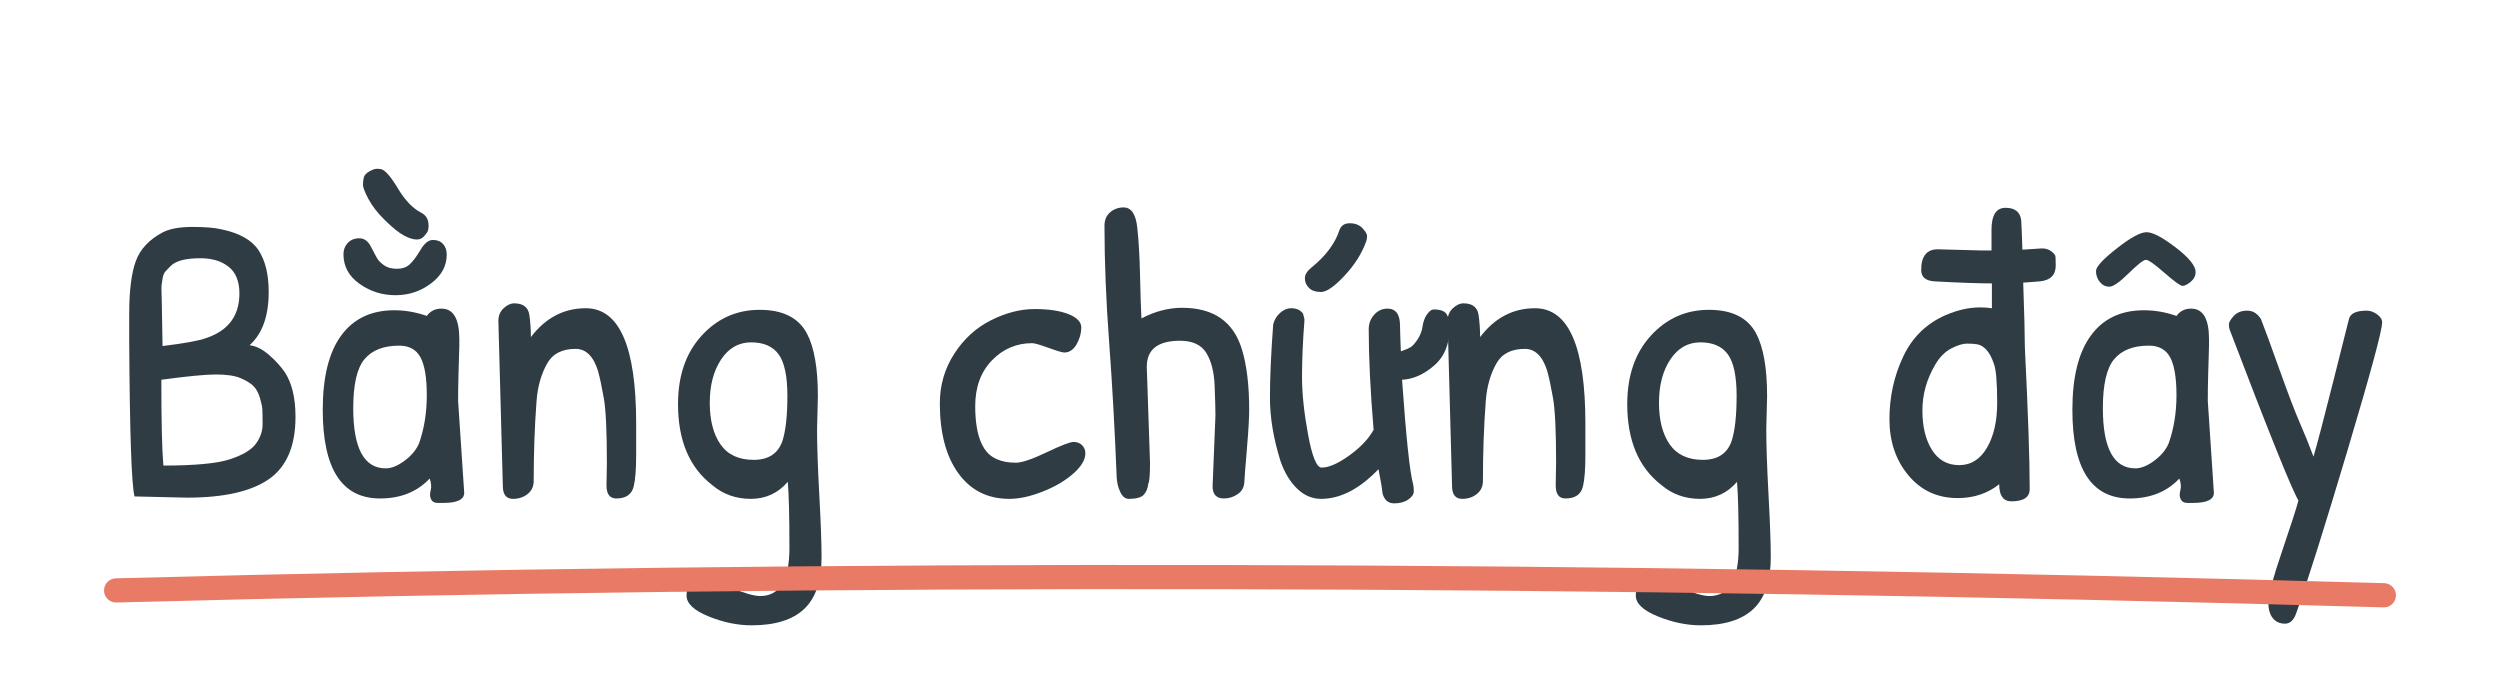
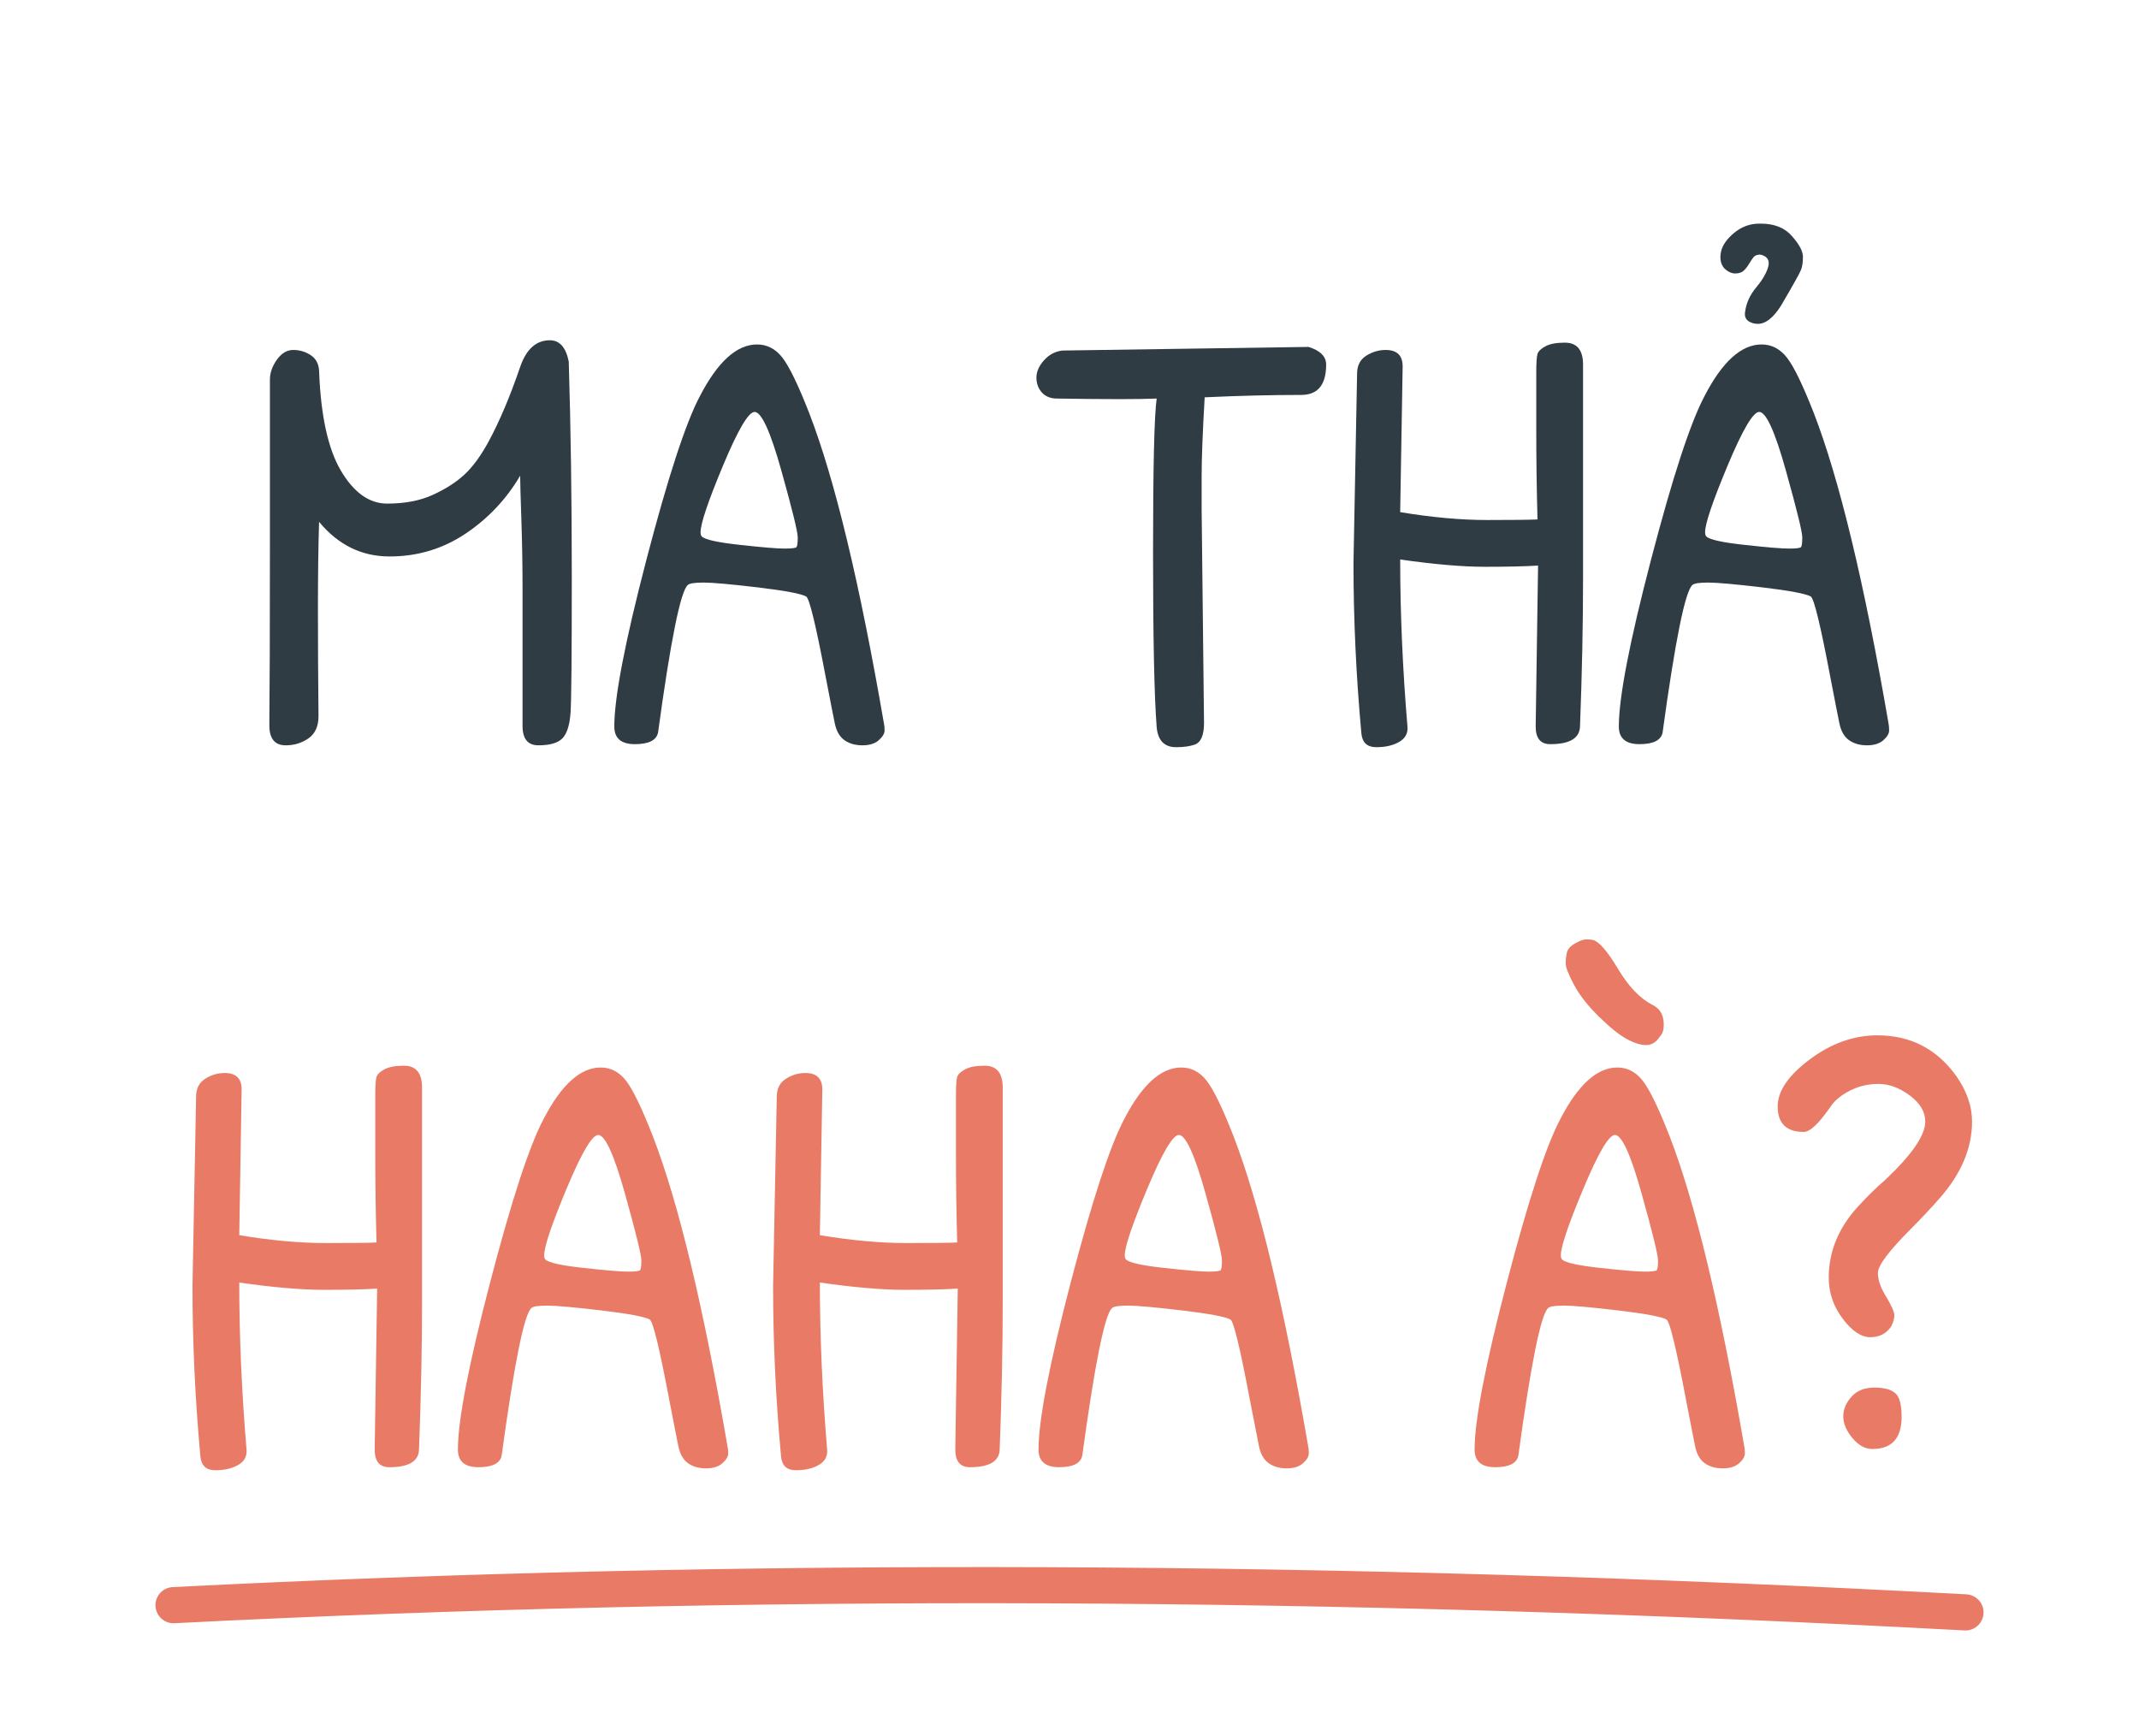
- <svg xmlns="http://www.w3.org/2000/svg" viewBox="0 0 516.58 140" role="img" aria-label="Bằng chứng đây">
-   <path d="M38.63 102.83 27.8 102.58Q26.87 99.05 26.7 70.83V64.86Q26.7 57.72 28.05 53.99Q29.39 50.25 33.68 47.98Q35.86 46.89 39.77 46.89Q43.67 46.89 45.77 47.39Q51.4 48.57 53.46 51.76Q55.52 54.95 55.52 60.33Q55.52 67.8 51.57 71.33Q53.58 71.58 55.6 73.35Q57.62 75.11 58.88 76.96Q61.06 80.32 61.06 86.12Q61.06 95.19 55.56 99.01Q50.06 102.83 38.63 102.83ZM33.42 61.92 33.59 71.5Q33.76 71.5 36.45 71.12Q39.14 70.74 40.98 70.32Q49.47 68.31 49.47 60.66Q49.47 56.88 47.24 55.12Q45.02 53.36 41.4 53.36Q36.87 53.36 35.27 54.95Q34.6 55.62 34.18 56.09Q33.76 56.55 33.59 57.56Q33.42 58.56 33.38 58.98Q33.34 59.4 33.38 60.58Q33.42 61.76 33.42 61.92ZM33.34 78.47Q33.34 91.58 33.76 96.2Q43.59 96.2 47.54 94.89Q51.48 93.59 52.87 91.7Q54.26 89.81 54.26 87.67Q54.26 85.53 54.21 84.65Q54.17 83.76 53.71 82.21Q53.25 80.66 52.37 79.77Q51.48 78.89 49.72 78.14Q47.96 77.38 44.64 77.38Q41.32 77.38 33.34 78.47Z" fill="#2F3C44" />
-   <path d="M88.02 48.32Q87.27 49.49 86.13 49.49Q85.0 49.49 83.45 48.65Q81.89 47.81 79.58 45.54Q77.27 43.28 76.14 41.13Q75.0 38.99 75.0 38.19Q75.0 37.4 75.17 36.68Q75.34 35.97 76.31 35.42Q77.27 34.88 77.86 34.88Q78.45 34.88 78.78 34.96Q80.04 35.3 82.23 38.95Q84.41 42.6 87.02 43.95Q88.36 44.62 88.53 46.13Q88.7 47.64 88.02 48.32ZM92.31 52.6Q92.31 56.13 89.07 58.56Q85.84 61.0 81.72 61.0Q77.61 61.0 74.29 58.65Q70.97 56.3 70.97 52.52Q70.97 51.17 71.85 50.21Q72.74 49.24 74.25 49.24Q75.76 49.24 76.64 50.96Q77.52 52.68 77.94 53.4Q78.36 54.11 79.37 54.83Q80.38 55.54 82.02 55.54Q83.66 55.54 84.66 54.62Q85.67 53.69 86.89 51.63Q88.11 49.58 89.45 49.58Q90.8 49.58 91.55 50.42Q92.31 51.26 92.31 52.6ZM91.22 63.77Q94.91 63.77 94.91 70.07Q94.91 70.74 94.91 71.5L94.74 77.38Q94.66 80.15 94.66 82.84L95.92 101.82Q95.92 103.92 91.64 103.92Q91.38 103.92 90.42 103.92Q89.45 103.92 89.07 103.17Q88.7 102.41 88.99 101.32Q89.28 100.23 88.78 98.88Q84.92 103.0 78.53 103.0Q66.69 103.0 66.69 84.69Q66.69 74.52 70.51 69.32Q74.33 64.11 81.47 64.11Q84.83 64.11 88.19 65.28Q89.28 63.77 91.22 63.77ZM82.48 71.42Q77.69 71.42 75.34 74.19Q72.99 76.96 72.99 84.35Q72.99 96.78 79.71 96.78Q81.47 96.78 83.61 95.19Q85.76 93.59 86.6 91.58Q88.19 87.04 88.19 81.66Q88.19 76.29 86.89 73.85Q85.59 71.42 82.48 71.42Z" fill="#2F3C44" />
-   <path d="M103.9 100.4 102.98 66.29Q102.98 64.7 104.07 63.69Q105.16 62.68 106.25 62.68Q108.94 62.68 109.36 64.95Q109.7 67.22 109.7 69.65Q114.23 63.69 121.04 63.69Q131.45 63.69 131.45 87.46Q131.45 89.64 131.45 94.05Q131.45 98.46 130.95 100.48Q130.36 103.0 127.34 103.0Q125.32 103.0 125.32 100.31L125.4 95.61Q125.4 85.86 124.77 82.29Q124.14 78.72 123.56 76.62Q122.13 72.09 118.94 72.09Q114.74 72.09 113.06 75.11Q111.21 78.39 110.87 82.84Q110.28 90.65 110.28 99.39Q110.28 101.07 109.02 102.08Q107.76 103.08 106.0 103.08Q103.9 103.08 103.9 100.4Z" fill="#2F3C44" />
-   <path d="M162.78 99.56Q159.76 103.08 155.14 103.08Q150.52 103.08 147.16 100.23Q140.1 94.77 140.1 83.51Q140.1 74.69 144.98 69.36Q149.85 64.02 156.99 64.02Q164.13 64.02 166.73 68.9Q169.0 73.18 169.0 81.83L168.83 88.72Q168.83 93.59 169.29 102.2Q169.76 110.81 169.76 115.18Q169.76 122.4 166.19 125.81Q162.62 129.21 155.31 129.21Q150.94 129.21 146.4 127.36Q141.87 125.51 141.87 123.08Q141.87 121.31 142.83 120.39Q143.8 119.46 145.06 119.46Q146.32 119.46 150.73 121.31Q155.14 123.16 157.07 123.16Q163.12 123.16 163.12 113.25Q163.12 103.34 162.78 99.56ZM161.69 91.07Q162.7 87.88 162.7 81.79Q162.7 75.7 160.89 73.22Q159.09 70.74 155.22 70.74Q151.36 70.74 149.01 74.27Q146.66 77.8 146.66 83.22Q146.66 88.64 148.88 91.83Q151.11 95.02 155.73 95.02Q160.35 95.02 161.69 91.07Z" fill="#2F3C44" />
-   <path d="M219.9 72.84Q219.32 72.84 216.67 71.88Q214.02 70.91 213.27 70.91Q208.4 70.91 204.95 74.48Q201.51 78.05 201.51 83.93Q201.51 89.81 203.4 92.71Q205.29 95.61 209.91 95.61Q211.76 95.61 216.25 93.47Q220.74 91.32 221.84 91.32Q222.93 91.32 223.6 92.0Q224.27 92.67 224.27 93.68Q224.27 95.69 221.71 97.92Q219.15 100.14 215.37 101.61Q211.59 103.08 208.56 103.08Q201.84 103.08 198.02 97.79Q194.2 92.5 194.2 83.34Q194.2 77.72 197.18 73.1Q200.16 68.48 204.78 66.17Q209.4 63.86 213.77 63.86Q218.14 63.86 220.79 64.91Q223.43 65.96 223.43 67.68Q223.43 69.4 222.47 71.12Q221.5 72.84 219.9 72.84Z" fill="#2F3C44" />
-   <path d="M236.96 75.78 237.63 95.61Q237.63 99.3 237.29 99.89Q237.12 101.4 236.33 102.24Q235.53 103.08 233.26 103.08Q232.17 103.08 231.5 101.7Q230.82 100.31 230.74 98.55Q230.15 83.76 229.19 70.79Q228.22 57.81 228.22 46.64Q228.22 44.87 229.4 43.86Q230.57 42.86 232.17 42.86Q234.52 42.86 234.98 46.89Q235.44 50.92 235.57 56.97Q235.7 63.02 235.86 65.79Q240.06 63.6 244.26 63.6Q254.01 63.6 256.61 72.17Q258.12 77.04 258.12 84.69Q258.12 87.21 257.66 92.63Q257.2 98.04 257.12 99.64Q257.03 101.24 255.73 102.12Q254.43 103.0 252.92 103.0Q250.56 103.0 250.56 100.48L251.15 85.86Q251.15 84.02 250.98 79.73Q250.82 75.45 249.26 72.93Q247.71 70.41 243.84 70.41Q236.96 70.41 236.96 75.78Z" fill="#2F3C44" />
-   <path d="M270.98 55.29Q275.43 51.68 276.77 47.56Q277.28 46.13 278.91 46.13Q280.55 46.13 281.52 47.14Q282.48 48.15 282.48 48.78Q282.48 49.41 282.32 49.83Q280.97 53.61 277.82 56.97Q274.67 60.33 272.99 60.33Q271.31 60.33 270.47 59.49Q269.63 58.65 269.63 57.51Q269.63 56.38 270.98 55.29ZM299.54 67.64Q299.54 72.76 296.34 75.53Q293.15 78.3 289.71 78.47Q290.97 96.36 291.98 99.98Q292.14 100.65 292.14 101.53Q292.14 102.41 291.01 103.21Q289.88 104.01 288.07 104.01Q286.26 104.01 285.68 101.99Q285.51 100.31 284.84 96.95Q278.96 103.08 272.99 103.08Q270.22 103.08 268.04 100.98Q265.85 98.88 264.59 95.27Q262.41 88.3 262.41 82.17Q262.41 76.04 263.08 67.05Q263.42 65.62 264.51 64.65Q265.6 63.69 266.73 63.69Q267.87 63.69 268.5 64.11Q269.13 64.53 269.25 64.86Q269.38 65.2 269.55 66.04Q269.04 72.59 269.04 77.84Q269.04 83.09 270.3 89.85Q271.56 96.62 273.08 96.62Q275.34 96.62 278.83 94.1Q282.32 91.58 283.83 88.8Q282.82 76.71 282.82 68.06Q282.82 66.29 283.95 65.03Q285.09 63.77 286.68 63.77Q289.29 63.77 289.29 67.3Q289.29 68.39 289.46 72.59Q290.72 72.17 291.39 71.79Q292.06 71.42 292.9 70.16Q293.74 68.9 293.95 67.43Q294.16 65.96 294.87 64.95Q295.59 63.94 296.26 63.94Q298.28 63.94 298.91 64.91Q299.54 65.87 299.54 67.64Z" fill="#2F3C44" />
-   <path d="M300.04 100.4 299.12 66.29Q299.12 64.7 300.21 63.69Q301.3 62.68 302.39 62.68Q305.08 62.68 305.5 64.95Q305.84 67.22 305.84 69.65Q310.37 63.69 317.18 63.69Q327.59 63.69 327.59 87.46Q327.59 89.64 327.59 94.05Q327.59 98.46 327.09 100.48Q326.5 103.0 323.48 103.0Q321.46 103.0 321.46 100.31L321.54 95.61Q321.54 85.86 320.91 82.29Q320.28 78.72 319.7 76.62Q318.27 72.09 315.08 72.09Q310.88 72.09 309.2 75.11Q307.35 78.39 307.01 82.84Q306.42 90.65 306.42 99.39Q306.42 101.07 305.16 102.08Q303.9 103.08 302.14 103.08Q300.04 103.08 300.04 100.4Z" fill="#2F3C44" />
-   <path d="M358.92 99.56Q355.9 103.08 351.28 103.08Q346.66 103.08 343.3 100.23Q336.24 94.77 336.24 83.51Q336.24 74.69 341.12 69.36Q345.99 64.02 353.13 64.02Q360.27 64.02 362.87 68.9Q365.14 73.18 365.14 81.83L364.97 88.72Q364.97 93.59 365.43 102.2Q365.9 110.81 365.9 115.18Q365.9 122.4 362.33 125.81Q358.76 129.21 351.45 129.21Q347.08 129.21 342.54 127.36Q338.01 125.51 338.01 123.08Q338.01 121.31 338.97 120.39Q339.94 119.46 341.2 119.46Q342.46 119.46 346.87 121.31Q351.28 123.16 353.21 123.16Q359.26 123.16 359.26 113.25Q359.26 103.34 358.92 99.56ZM357.83 91.07Q358.84 87.88 358.84 81.79Q358.84 75.7 357.03 73.22Q355.23 70.74 351.36 70.74Q347.5 70.74 345.15 74.27Q342.8 77.8 342.8 83.22Q342.8 88.64 345.02 91.83Q347.25 95.02 351.87 95.02Q356.49 95.02 357.83 91.07Z" fill="#2F3C44" />
-   <path d="M400.42 51.51 409.58 51.76Q410.58 51.76 411.51 51.76V47.48Q411.51 42.94 414.41 42.94Q417.3 42.94 417.64 45.46Q417.72 46.22 417.89 51.59L421.76 51.34Q422.93 51.26 423.81 51.89Q424.7 52.52 424.74 53.1Q424.78 53.69 424.78 54.87Q424.78 57.81 421.5 58.14L418.06 58.4Q418.4 68.14 418.4 71.75Q419.4 91.91 419.4 101.07Q419.4 103.59 415.62 103.59Q413.1 103.59 413.1 100.06Q409.49 102.92 404.54 102.92Q398.24 102.92 394.33 98.21Q390.42 93.51 390.42 86.62Q390.42 79.73 393.24 73.73Q396.05 67.72 402.02 65.12Q405.71 63.52 409.16 63.52Q410.42 63.52 411.59 63.69V58.56Q407.48 58.56 399.75 58.14Q396.98 57.98 396.98 55.79Q396.98 51.51 400.42 51.51ZM412.68 83.26Q412.68 76.96 412.01 75.2Q410.84 71.67 408.65 71.16Q407.81 71.0 406.47 71.0Q405.12 71.0 403.19 72.0Q401.26 73.01 399.92 75.28Q397.23 79.82 397.23 84.81Q397.23 89.81 399.2 92.96Q401.18 96.11 404.83 96.11Q408.48 96.11 410.58 92.5Q412.68 88.89 412.68 83.26Z" fill="#2F3C44" />
-   <path d="M453.68 56.21Q453.68 57.39 452.67 58.23Q451.66 59.07 450.99 59.07Q450.32 59.07 447.25 56.38Q444.18 53.69 443.43 53.69Q442.67 53.69 439.86 56.46Q437.04 59.24 435.87 59.24Q434.69 59.24 433.89 58.27Q433.1 57.3 433.1 56.0Q433.1 54.7 437.38 51.34Q441.66 47.98 443.55 47.98Q445.44 47.98 449.56 51.13Q453.68 54.28 453.68 56.21ZM452.75 63.77Q456.45 63.77 456.45 70.07Q456.45 70.74 456.45 71.5L456.28 77.38Q456.2 80.15 456.2 82.84L457.46 101.82Q457.46 103.92 453.17 103.92Q452.92 103.92 451.95 103.92Q450.99 103.92 450.61 103.17Q450.23 102.41 450.53 101.32Q450.82 100.23 450.32 98.88Q446.45 103.0 440.07 103.0Q428.22 103.0 428.22 84.69Q428.22 74.52 432.05 69.32Q435.87 64.11 443.01 64.11Q446.37 64.11 449.73 65.28Q450.82 63.77 452.75 63.77ZM444.02 71.42Q439.23 71.42 436.88 74.19Q434.52 76.96 434.52 84.35Q434.52 96.78 441.24 96.78Q443.01 96.78 445.15 95.19Q447.29 93.59 448.13 91.58Q449.73 87.04 449.73 81.66Q449.73 76.29 448.43 73.85Q447.12 71.42 444.02 71.42Z" fill="#2F3C44" />
-   <path d="M489.04 64.19Q490.13 64.19 491.18 64.95Q492.23 65.7 492.23 66.63Q492.23 69.06 485.09 93.0Q477.95 116.94 474.51 126.6Q473.75 128.87 472.16 128.87Q470.56 128.87 469.64 127.74Q468.71 126.6 468.71 124.42Q468.71 122.24 471.53 113.96Q474.34 105.69 474.93 103.42Q472.83 99.89 460.73 68.14Q460.56 67.72 460.56 67.05Q460.56 66.38 461.57 65.28Q462.58 64.19 464.34 64.19Q466.11 64.19 467.2 65.96Q468.38 68.98 471.06 76.5Q473.75 84.02 475.22 87.38Q476.69 90.74 478.04 94.35Q479.21 90.4 482.07 79.02Q484.92 67.64 485.34 66.04Q485.68 64.19 489.04 64.19Z" fill="#2F3C44" />
-   <path d="M24 122 Q247.96 116 492.58 123" fill="none" stroke="#E97A66" stroke-width="5" stroke-linecap="round" />
+ <svg xmlns="http://www.w3.org/2000/svg" viewBox="0 0 295.83 240" role="img" aria-label="MA THẢ HAHA À?">
+   <path d="M76.05 47.06Q78.07 47.06 78.66 50.0Q79.08 63.69 79.08 79.86Q79.08 96.03 78.91 98.55Q78.74 101.07 77.82 102.08Q76.89 103.08 74.46 103.08Q72.27 103.08 72.27 100.4V81.41Q72.27 76.79 72.11 71.92Q71.94 67.05 71.94 65.79Q69.08 70.66 64.38 73.81Q59.67 76.96 53.88 76.96Q48.08 76.96 44.13 72.17Q43.97 77.3 43.97 84.31Q43.97 91.32 44.05 99.05Q44.05 101.15 42.66 102.12Q41.28 103.08 39.51 103.08Q37.25 103.08 37.25 100.31Q37.33 92.75 37.33 76.37V52.52Q37.33 51.09 38.3 49.74Q39.26 48.4 40.56 48.4Q41.87 48.4 42.96 49.11Q44.05 49.83 44.13 51.26Q44.47 60.58 47.16 65.12Q49.85 69.65 53.54 69.65Q57.24 69.65 59.88 68.43Q62.53 67.22 64.25 65.62Q65.97 64.02 67.57 61.08Q69.84 56.88 71.94 50.75Q73.2 47.06 76.05 47.06Z" fill="#2F3C44" />
+   <path d="M104.7 47.64Q106.8 47.64 108.23 49.49Q109.65 51.34 111.92 57.14Q117.21 70.83 122.25 100.06Q122.34 100.4 122.34 101.03Q122.34 101.66 121.54 102.37Q120.74 103.08 119.27 103.08Q117.8 103.08 116.79 102.37Q115.79 101.66 115.45 100.02Q115.11 98.38 114.19 93.59Q112.17 82.92 111.5 82.5Q110.49 81.92 104.82 81.24Q99.15 80.57 97.31 80.57Q95.46 80.57 95.12 80.91Q93.61 82.25 91.01 101.32Q90.67 102.92 87.81 102.92Q84.96 102.92 84.96 100.48Q84.96 94.43 89.41 77.38Q93.86 60.33 96.8 54.78Q100.5 47.64 104.7 47.64ZM104.36 56.97Q103.1 56.97 99.99 64.4Q96.89 71.84 96.89 73.6Q96.89 74.02 97.05 74.19Q97.73 74.86 102.35 75.36Q106.97 75.87 108.48 75.87Q109.99 75.87 110.16 75.66Q110.33 75.45 110.33 74.31Q110.33 73.18 108.06 65.07Q105.79 56.97 104.36 56.97Z" fill="#2F3C44" />
+   <path d="M146.95 48.48 180.97 47.98Q183.41 48.74 183.41 50.42Q183.41 54.62 179.96 54.62Q173.66 54.62 166.61 54.95Q166.19 62.18 166.19 65.83Q166.19 69.48 166.19 70.49L166.52 99.98Q166.52 102.58 165.18 103.0Q164.17 103.34 162.66 103.34Q160.22 103.34 159.97 100.56Q159.47 94.1 159.47 76.41Q159.47 58.73 159.97 55.12Q158.21 55.2 154.76 55.2Q151.32 55.2 146.19 55.12Q144.85 55.12 144.09 54.28Q143.34 53.44 143.34 52.22Q143.34 51.0 144.39 49.83Q145.44 48.65 146.95 48.48Z" fill="#2F3C44" />
+   <path d="M193.65 70.83Q200.21 71.92 205.67 71.92Q211.13 71.92 212.64 71.84Q212.47 65.45 212.47 59.57Q212.47 53.69 212.47 51.59Q212.47 49.49 212.64 48.95Q212.81 48.4 213.73 47.9Q214.65 47.39 216.42 47.39Q218.94 47.39 218.94 50.42V80.15Q218.94 89.39 218.52 100.48Q218.43 102.92 214.4 102.92Q212.39 102.92 212.39 100.48L212.72 78.22Q210.03 78.39 205.37 78.39Q200.71 78.39 193.65 77.38Q193.65 88.47 194.66 100.56Q194.75 101.91 193.49 102.62Q192.23 103.34 190.34 103.34Q188.45 103.34 188.28 101.4Q187.19 89.48 187.19 77.88L187.69 51.68Q187.69 50.0 188.95 49.2Q190.21 48.4 191.64 48.4Q193.99 48.4 193.99 50.67Z" fill="#2F3C44" />
+   <path d="M243.55 30.93Q246.32 30.93 247.83 32.65Q249.35 34.37 249.35 35.51Q249.35 36.64 249.09 37.31Q248.84 37.98 246.32 42.27Q244.73 44.79 243.13 44.79Q242.63 44.79 242.21 44.62Q241.11 44.2 241.37 43.02Q241.62 41.26 242.92 39.71Q244.22 38.15 244.56 36.85Q244.89 35.55 243.47 35.21Q242.79 35.21 242.5 35.59Q242.21 35.97 241.91 36.47Q241.62 36.98 241.2 37.4Q240.78 37.82 239.98 37.82Q239.18 37.82 238.43 37.06Q237.75 36.22 238.01 34.88Q238.26 33.53 239.81 32.23Q241.37 30.93 243.3 30.93Q243.38 30.93 243.55 30.93ZM243.63 47.64Q245.73 47.64 247.16 49.49Q248.59 51.34 250.86 57.14Q256.15 70.83 261.19 100.06Q261.27 100.4 261.27 101.03Q261.27 101.66 260.48 102.37Q259.68 103.08 258.21 103.08Q256.74 103.08 255.73 102.37Q254.72 101.66 254.39 100.02Q254.05 98.38 253.13 93.59Q251.11 82.92 250.44 82.5Q249.43 81.92 243.76 81.24Q238.09 80.57 236.24 80.57Q234.39 80.57 234.06 80.91Q232.55 82.25 229.94 101.32Q229.61 102.92 226.75 102.92Q223.89 102.92 223.89 100.48Q223.89 94.43 228.35 77.38Q232.8 60.33 235.74 54.78Q239.43 47.64 243.63 47.64ZM243.3 56.97Q242.04 56.97 238.93 64.4Q235.82 71.84 235.82 73.6Q235.82 74.02 235.99 74.19Q236.66 74.86 241.28 75.36Q245.9 75.87 247.41 75.87Q248.93 75.87 249.09 75.66Q249.26 75.45 249.26 74.31Q249.26 73.18 246.99 65.07Q244.73 56.97 243.3 56.97Z" fill="#2F3C44" />
+   <path d="M33.09 170.83Q39.64 171.92 45.1 171.92Q50.56 171.92 52.07 171.84Q51.9 165.45 51.9 159.57Q51.9 153.69 51.9 151.59Q51.9 149.49 52.07 148.95Q52.24 148.4 53.16 147.9Q54.09 147.39 55.85 147.39Q58.37 147.39 58.37 150.42V180.15Q58.37 189.39 57.95 200.48Q57.87 202.92 53.84 202.92Q51.82 202.92 51.82 200.48L52.16 178.22Q49.47 178.39 44.81 178.39Q40.14 178.39 33.09 177.38Q33.09 188.47 34.1 200.56Q34.18 201.91 32.92 202.62Q31.66 203.34 29.77 203.34Q27.88 203.34 27.71 201.4Q26.62 189.48 26.62 177.88L27.12 151.68Q27.12 150.0 28.38 149.2Q29.64 148.4 31.07 148.4Q33.42 148.4 33.42 150.67Z" fill="#E97A66" />
+   <path d="M83.07 147.64Q85.17 147.64 86.6 149.49Q88.02 151.34 90.29 157.14Q95.58 170.83 100.62 200.06Q100.71 200.4 100.71 201.03Q100.71 201.66 99.91 202.37Q99.11 203.08 97.64 203.08Q96.17 203.08 95.16 202.37Q94.16 201.66 93.82 200.02Q93.48 198.38 92.56 193.59Q90.54 182.92 89.87 182.5Q88.86 181.92 83.19 181.24Q77.52 180.57 75.68 180.57Q73.83 180.57 73.49 180.91Q71.98 182.25 69.38 201.32Q69.04 202.92 66.18 202.92Q63.33 202.92 63.33 200.48Q63.33 194.43 67.78 177.38Q72.23 160.33 75.17 154.78Q78.87 147.64 83.07 147.64ZM82.73 156.97Q81.47 156.97 78.36 164.4Q75.26 171.84 75.26 173.6Q75.26 174.02 75.42 174.19Q76.1 174.86 80.72 175.36Q85.34 175.87 86.85 175.87Q88.36 175.87 88.53 175.66Q88.7 175.45 88.7 174.31Q88.7 173.18 86.43 165.07Q84.16 156.97 82.73 156.97Z" fill="#E97A66" />
+   <path d="M113.39 170.83Q119.94 171.92 125.4 171.92Q130.86 171.92 132.38 171.84Q132.21 165.45 132.21 159.57Q132.21 153.69 132.21 151.59Q132.21 149.49 132.38 148.95Q132.54 148.4 133.47 147.9Q134.39 147.39 136.16 147.39Q138.68 147.39 138.68 150.42V180.15Q138.68 189.39 138.26 200.48Q138.17 202.92 134.14 202.92Q132.12 202.92 132.12 200.48L132.46 178.22Q129.77 178.39 125.11 178.39Q120.45 178.39 113.39 177.38Q113.39 188.47 114.4 200.56Q114.48 201.91 113.22 202.62Q111.96 203.34 110.07 203.34Q108.18 203.34 108.02 201.4Q106.92 189.48 106.92 177.88L107.43 151.68Q107.43 150.0 108.69 149.2Q109.95 148.4 111.38 148.4Q113.73 148.4 113.73 150.67Z" fill="#E97A66" />
+   <path d="M163.37 147.64Q165.47 147.64 166.9 149.49Q168.33 151.34 170.6 157.14Q175.89 170.83 180.93 200.06Q181.01 200.4 181.01 201.03Q181.01 201.66 180.21 202.37Q179.42 203.08 177.95 203.08Q176.48 203.08 175.47 202.37Q174.46 201.66 174.12 200.02Q173.79 198.38 172.86 193.59Q170.85 182.92 170.18 182.5Q169.17 181.92 163.5 181.24Q157.83 180.57 155.98 180.57Q154.13 180.57 153.8 180.91Q152.28 182.25 149.68 201.32Q149.34 202.92 146.49 202.92Q143.63 202.92 143.63 200.48Q143.63 194.43 148.08 177.38Q152.54 160.33 155.48 154.78Q159.17 147.64 163.37 147.64ZM163.04 156.97Q161.78 156.97 158.67 164.4Q155.56 171.84 155.56 173.6Q155.56 174.02 155.73 174.19Q156.4 174.86 161.02 175.36Q165.64 175.87 167.15 175.87Q168.66 175.87 168.83 175.66Q169.0 175.45 169.0 174.31Q169.0 173.18 166.73 165.07Q164.46 156.97 163.04 156.97Z" fill="#E97A66" />
+   <path d="M229.56 143.36Q228.81 144.54 227.67 144.54Q226.54 144.54 224.99 143.7Q223.43 142.86 221.12 140.59Q218.81 138.32 217.68 136.18Q216.54 134.04 216.54 133.24Q216.54 132.44 216.71 131.73Q216.88 131.01 217.85 130.47Q218.81 129.92 219.4 129.92Q219.99 129.92 220.32 130.0Q221.58 130.34 223.77 133.99Q225.95 137.65 228.56 138.99Q229.9 139.66 230.07 141.18Q230.24 142.69 229.56 143.36ZM223.68 147.64Q225.78 147.64 227.21 149.49Q228.64 151.34 230.91 157.14Q236.2 170.83 241.24 200.06Q241.32 200.4 241.32 201.03Q241.32 201.66 240.53 202.37Q239.73 203.08 238.26 203.08Q236.79 203.08 235.78 202.37Q234.77 201.66 234.44 200.02Q234.1 198.38 233.18 193.59Q231.16 182.92 230.49 182.5Q229.48 181.92 223.81 181.24Q218.14 180.57 216.29 180.57Q214.44 180.57 214.11 180.91Q212.6 182.25 209.99 201.32Q209.66 202.92 206.8 202.92Q203.94 202.92 203.94 200.48Q203.94 194.43 208.4 177.38Q212.85 160.33 215.79 154.78Q219.48 147.64 223.68 147.64ZM223.35 156.97Q222.09 156.97 218.98 164.4Q215.87 171.84 215.87 173.6Q215.87 174.02 216.04 174.19Q216.71 174.86 221.33 175.36Q225.95 175.87 227.46 175.87Q228.98 175.87 229.14 175.66Q229.31 175.45 229.31 174.31Q229.31 173.18 227.04 165.07Q224.78 156.97 223.35 156.97Z" fill="#E97A66" />
+   <path d="M266.27 155.12Q266.27 153.1 264.13 151.51Q261.99 149.91 259.8 149.91Q257.62 149.91 255.77 150.88Q253.92 151.84 253.08 153.19Q250.73 156.55 249.47 156.55Q245.86 156.55 245.86 153.02Q245.86 149.83 250.31 146.51Q254.76 143.19 259.64 143.19Q266.52 143.19 270.56 148.82Q272.74 151.93 272.74 155.12Q272.74 160.66 268.2 165.79Q266.27 167.97 264.34 169.9Q259.72 174.52 259.72 176.04Q259.72 177.55 260.9 179.4Q261.99 181.24 261.99 181.92Q261.99 182.59 261.57 183.43Q260.56 184.94 258.67 184.94Q256.78 184.94 254.85 182.38Q252.92 179.82 252.92 176.71Q252.92 171.25 257.03 166.8Q258.96 164.7 260.64 163.27Q266.27 157.98 266.27 155.12ZM263.0 195.94Q263.0 200.4 258.96 200.4Q257.45 200.4 256.19 198.88Q254.93 197.37 254.93 195.9Q254.93 194.43 256.07 193.17Q257.2 191.91 259.22 191.91Q261.23 191.91 262.11 192.67Q263.0 193.42 263.0 195.94Z" fill="#E97A66" />
+   <path d="M24 222 Q142.00 216 271.83 223" fill="none" stroke="#E97A66" stroke-width="5" stroke-linecap="round" />
</svg>
